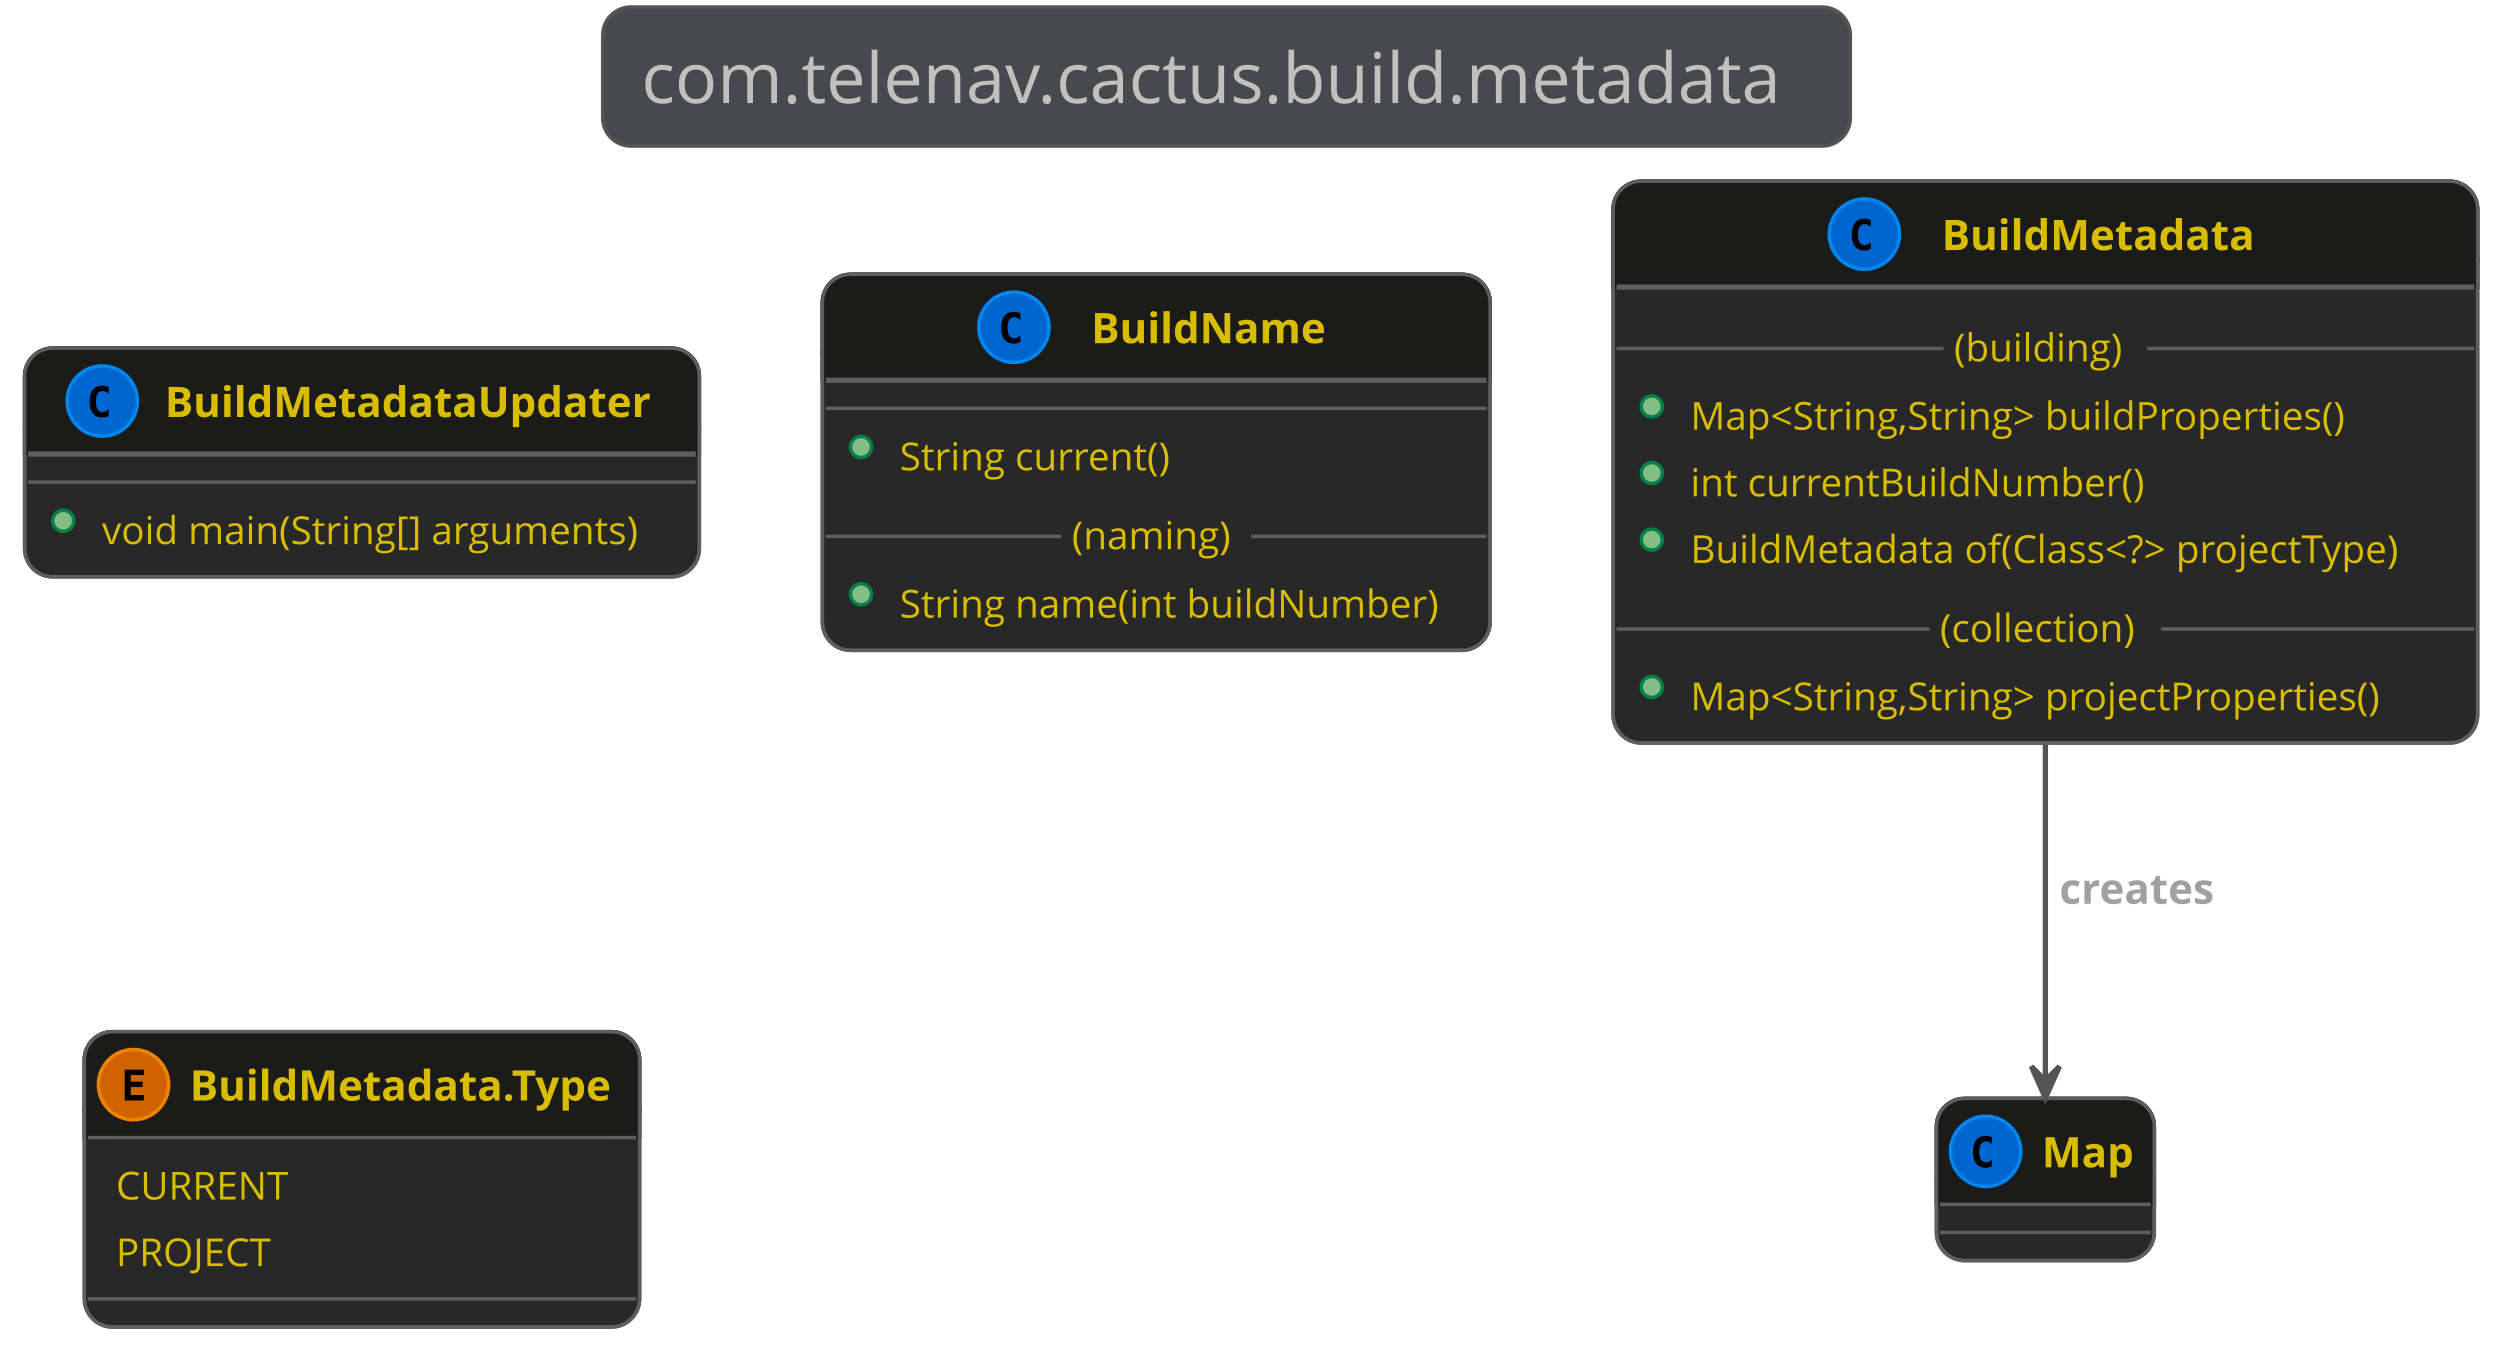
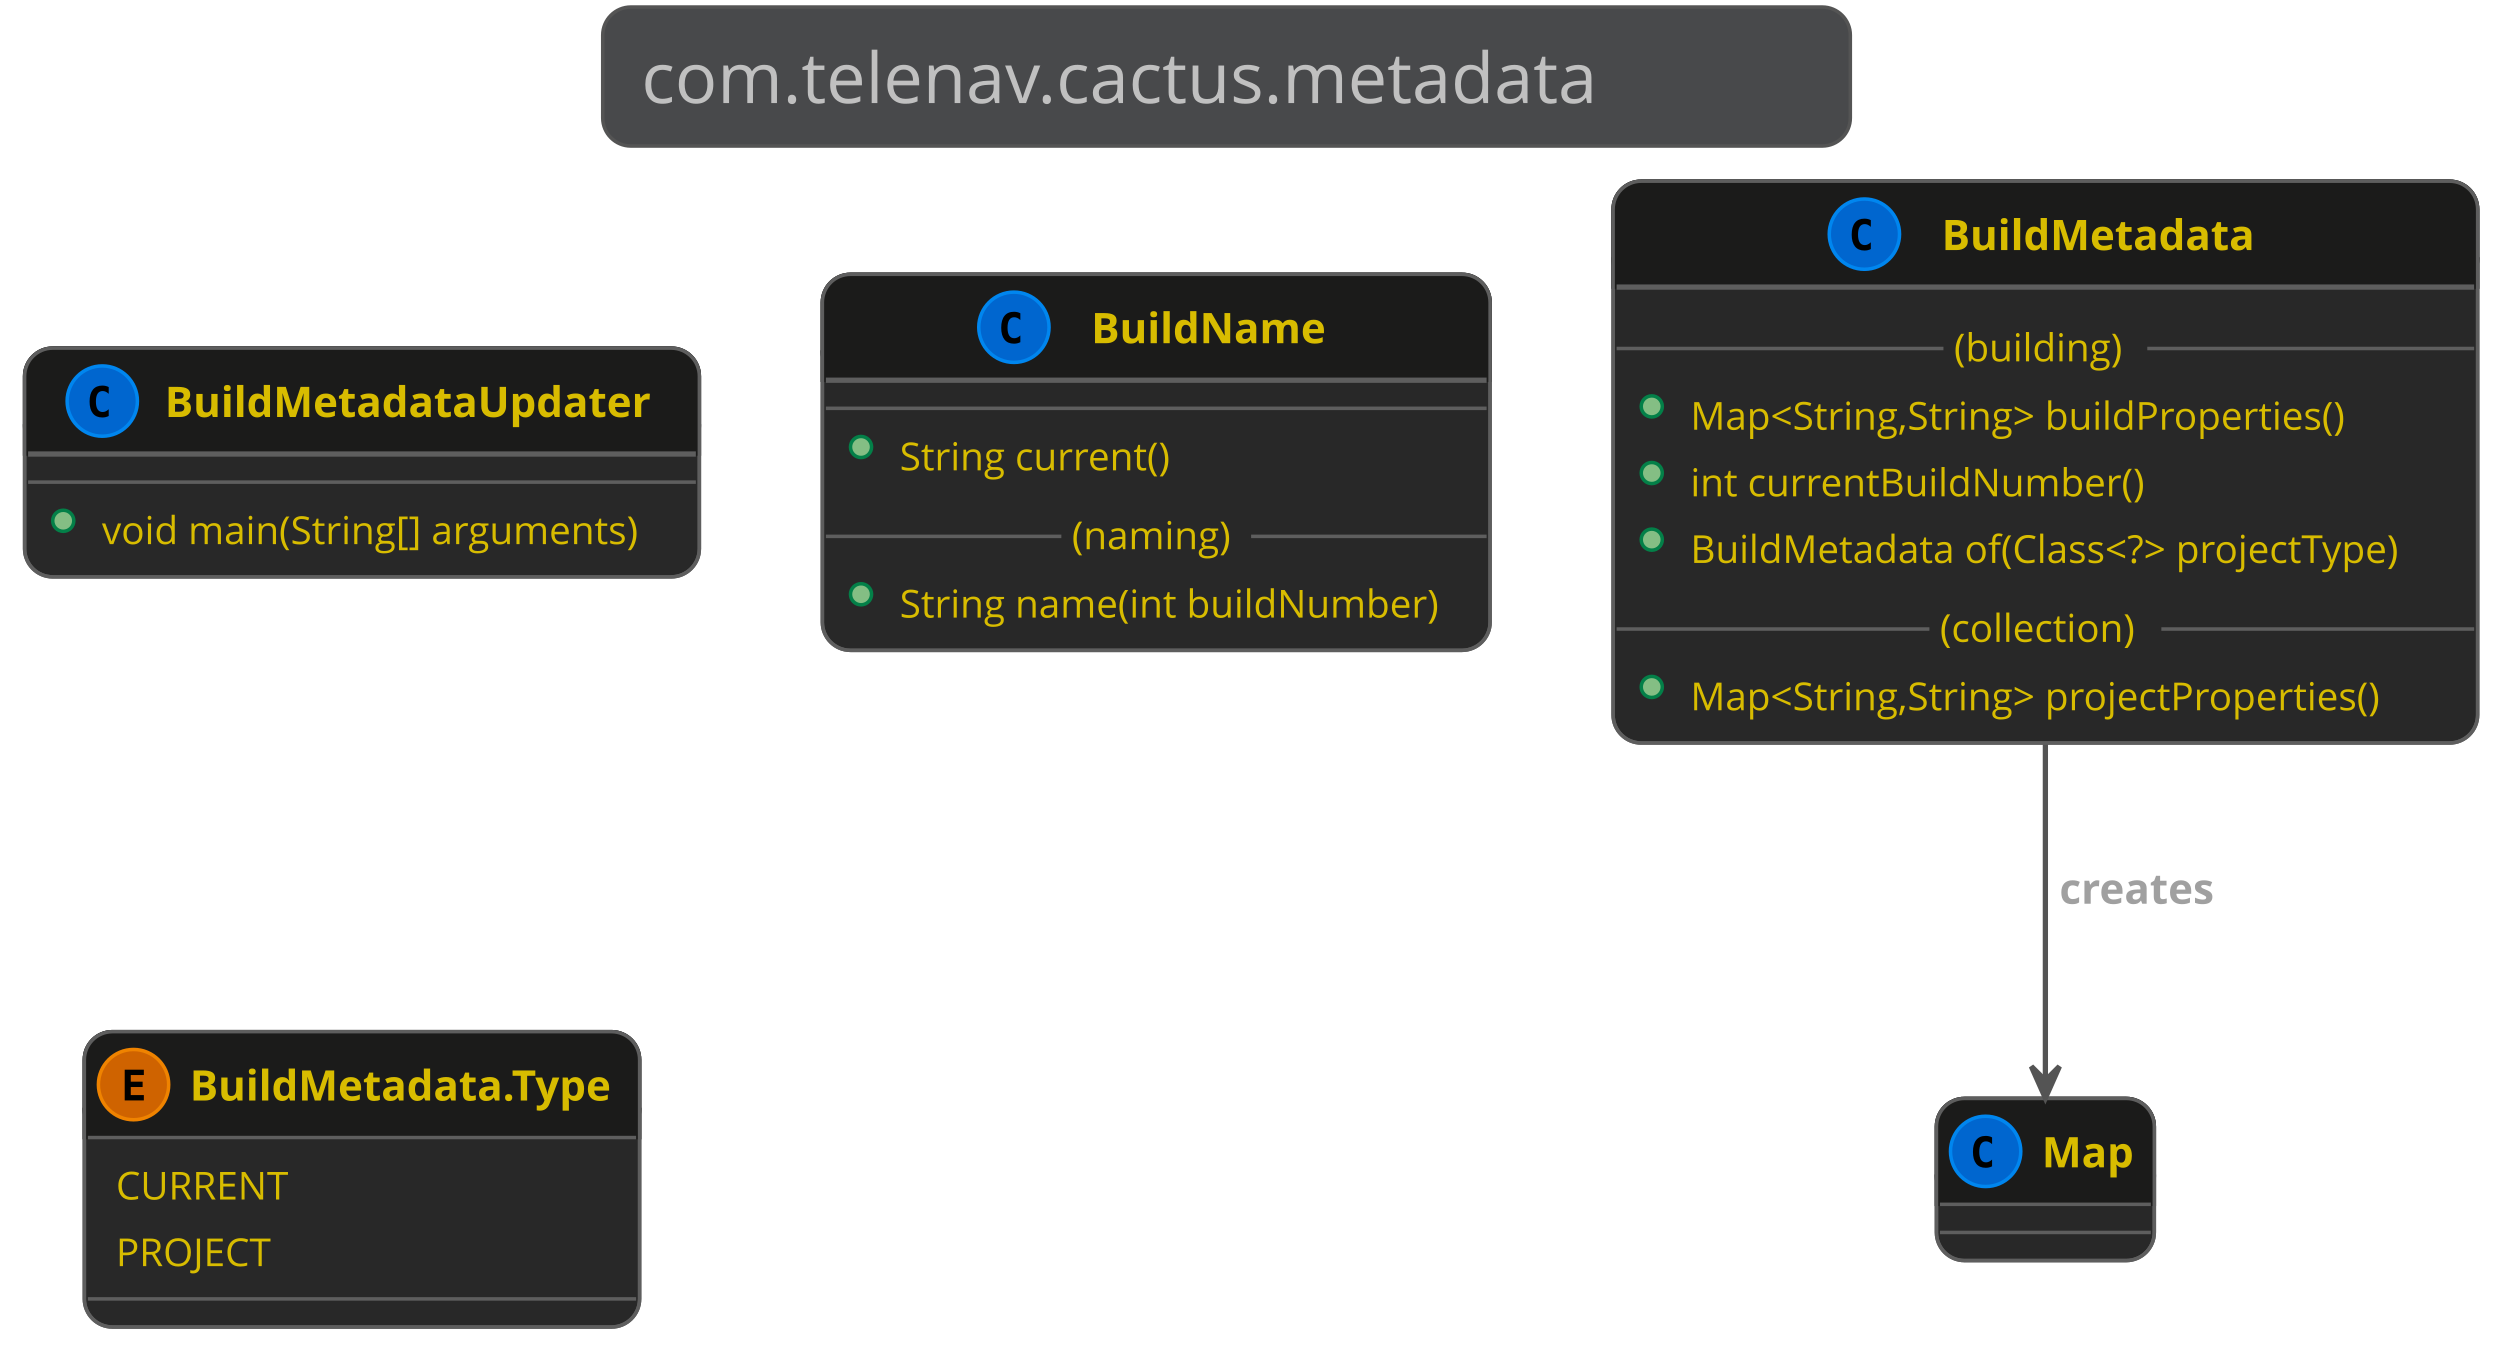
<svg xmlns="http://www.w3.org/2000/svg" contentScriptType="application/ecmascript" contentStyleType="text/css" height="400px" preserveAspectRatio="none" style="width:741px;height:400px;background:#333333;" version="1.1" viewBox="0 0 741 400" width="741.667px" zoomAndPan="magnify">
  <defs />
  <g>
    <rect fill="#48494B" height="41.203" rx="8.333" ry="8.333" style="stroke:#545454;stroke-width:1.042;" width="369.792" x="178.646" y="2.083" />
-     <text fill="#C0C0C0" font-family="Open Sans,Avenir,Nunito,Arial,Helvetica,SansSerif" font-size="20.833" lengthAdjust="spacing" textLength="346.875" x="190.104" y="30.558">com.telenav.cactus.build.metadata</text>
+     <text fill="#C0C0C0" font-family="Open Sans,Avenir,Nunito,Arial,Helvetica,SansSerif" font-size="20.833" lengthAdjust="spacing" textLength="346.875" x="190.104" y="30.558">com.telenav.cactus.metadata</text>
    <rect codeLine="7" fill="#282828" height="166.524" id="BuildMetadata" rx="8.333" ry="8.333" style="stroke:#5E5E5E;stroke-width:1.042;" width="256.25" x="478.125" y="53.703" />
    <rect fill="#1B1B1A" height="31.388" rx="8.333" ry="8.333" style="stroke:#1B1B1A;stroke-width:1.042;" width="256.25" x="478.125" y="53.703" />
    <rect fill="#1B1B1A" height="8.333" style="stroke:#1B1B1A;stroke-width:1.042;" width="256.25" x="478.125" y="76.758" />
    <rect codeLine="7" fill="none" height="166.524" id="BuildMetadata" rx="8.333" ry="8.333" style="stroke:#5E5E5E;stroke-width:1.042;" width="256.25" x="478.125" y="53.703" />
    <ellipse cx="552.604" cy="69.397" fill="#0066CF" rx="10.417" ry="10.417" style="stroke:#0086EF;stroke-width:1.042;" />
    <path d="M554.515,73.822 Q554.087,74.042 553.617,74.152 Q553.147,74.261 552.629,74.261 Q550.785,74.261 549.815,73.047 Q548.844,71.832 548.844,69.537 Q548.844,67.236 549.815,66.022 Q550.785,64.807 552.629,64.807 Q553.147,64.807 553.624,64.917 Q554.1,65.027 554.515,65.247 L554.515,67.249 Q554.051,66.821 553.614,66.623 Q553.178,66.425 552.714,66.425 Q551.725,66.425 551.222,67.209 Q550.718,67.993 550.718,69.537 Q550.718,71.075 551.222,71.86 Q551.725,72.644 552.714,72.644 Q553.178,72.644 553.614,72.446 Q554.051,72.247 554.515,71.82 Z " fill="#000000" />
    <text fill="#D8BC00" font-family="Open Sans,Avenir,Nunito,Arial,Helvetica,SansSerif" font-size="12.5" font-weight="bold" lengthAdjust="spacing" textLength="92.708" x="575.521" y="74.121">BuildMetadata</text>
    <line style="stroke:#5E5E5E;stroke-width:1.562;" x1="479.167" x2="733.333" y1="85.091" y2="85.091" />
    <ellipse cx="489.583" cy="120.461" fill="#84BE84" rx="3.125" ry="3.125" style="stroke:#038048;stroke-width:1.042;" />
    <text fill="#D8BC00" font-family="Open Sans,Avenir,Nunito,Arial,Helvetica,SansSerif" font-size="11.458" lengthAdjust="spacing" textLength="208.333" x="501.042" y="127.372">Map&lt;String,String&gt; buildProperties()</text>
    <ellipse cx="489.583" cy="140.206" fill="#84BE84" rx="3.125" ry="3.125" style="stroke:#038048;stroke-width:1.042;" />
    <text fill="#D8BC00" font-family="Open Sans,Avenir,Nunito,Arial,Helvetica,SansSerif" font-size="11.458" lengthAdjust="spacing" textLength="139.583" x="501.042" y="147.117">int currentBuildNumber()</text>
    <ellipse cx="489.583" cy="159.951" fill="#84BE84" rx="3.125" ry="3.125" style="stroke:#038048;stroke-width:1.042;" />
    <text fill="#D8BC00" font-family="Open Sans,Avenir,Nunito,Arial,Helvetica,SansSerif" font-size="11.458" lengthAdjust="spacing" textLength="223.958" x="501.042" y="166.862">BuildMetadata of(Class&lt;?&gt; projectType)</text>
    <line style="stroke:#5E5E5E;stroke-width:1.042;" x1="479.167" x2="576.042" y1="103.297" y2="103.297" />
    <text fill="#D8BC00" font-family="Open Sans,Avenir,Nunito,Arial,Helvetica,SansSerif" font-size="11.458" lengthAdjust="spacing" textLength="54.167" x="579.167" y="107.106">(building)</text>
    <line style="stroke:#5E5E5E;stroke-width:1.042;" x1="636.458" x2="733.333" y1="103.297" y2="103.297" />
    <ellipse cx="489.583" cy="203.607" fill="#84BE84" rx="3.125" ry="3.125" style="stroke:#038048;stroke-width:1.042;" />
    <text fill="#D8BC00" font-family="Open Sans,Avenir,Nunito,Arial,Helvetica,SansSerif" font-size="11.458" lengthAdjust="spacing" textLength="219.792" x="501.042" y="210.518">Map&lt;String,String&gt; projectProperties()</text>
    <line style="stroke:#5E5E5E;stroke-width:1.042;" x1="479.167" x2="571.875" y1="186.443" y2="186.443" />
    <text fill="#D8BC00" font-family="Open Sans,Avenir,Nunito,Arial,Helvetica,SansSerif" font-size="11.458" lengthAdjust="spacing" textLength="62.5" x="575" y="190.253">(collection)</text>
    <line style="stroke:#5E5E5E;stroke-width:1.042;" x1="640.625" x2="733.333" y1="186.443" y2="186.443" />
    <rect fill="#282828" height="48.055" id="Map" rx="8.333" ry="8.333" style="stroke:#5E5E5E;stroke-width:1.042;" width="64.583" x="573.958" y="325.578" />
    <rect fill="#1B1B1A" height="31.388" rx="8.333" ry="8.333" style="stroke:#1B1B1A;stroke-width:1.042;" width="64.583" x="573.958" y="325.578" />
    <rect fill="#1B1B1A" height="8.333" style="stroke:#1B1B1A;stroke-width:1.042;" width="64.583" x="573.958" y="348.633" />
    <rect fill="none" height="48.055" id="Map" rx="8.333" ry="8.333" style="stroke:#5E5E5E;stroke-width:1.042;" width="64.583" x="573.958" y="325.578" />
    <ellipse cx="588.542" cy="341.272" fill="#0066CF" rx="10.417" ry="10.417" style="stroke:#0086EF;stroke-width:1.042;" />
    <path d="M590.452,345.697 Q590.025,345.917 589.555,346.027 Q589.085,346.137 588.566,346.137 Q586.723,346.137 585.752,344.922 Q584.782,343.707 584.782,341.412 Q584.782,339.111 585.752,337.897 Q586.723,336.682 588.566,336.682 Q589.085,336.682 589.561,336.792 Q590.037,336.902 590.452,337.122 L590.452,339.123 Q589.988,338.696 589.552,338.498 Q589.115,338.3 588.652,338.3 Q587.663,338.3 587.159,339.084 Q586.656,339.868 586.656,341.412 Q586.656,342.95 587.159,343.735 Q587.663,344.519 588.652,344.519 Q589.115,344.519 589.552,344.321 Q589.988,344.122 590.452,343.695 Z " fill="#000000" />
    <text fill="#D8BC00" font-family="Open Sans,Avenir,Nunito,Arial,Helvetica,SansSerif" font-size="12.5" font-weight="bold" lengthAdjust="spacing" textLength="27.083" x="605.208" y="345.996">Map</text>
    <line style="stroke:#5E5E5E;stroke-width:1.042;" x1="575" x2="637.5" y1="356.966" y2="356.966" />
    <line style="stroke:#5E5E5E;stroke-width:1.042;" x1="575" x2="637.5" y1="365.3" y2="365.3" />
    <rect codeLine="17" fill="#282828" height="67.8" id="BuildMetadataUpdater" rx="8.333" ry="8.333" style="stroke:#5E5E5E;stroke-width:1.042;" width="200" x="7.292" y="103.182" />
    <rect fill="#1B1B1A" height="31.388" rx="8.333" ry="8.333" style="stroke:#1B1B1A;stroke-width:1.042;" width="200" x="7.292" y="103.182" />
    <rect fill="#1B1B1A" height="8.333" style="stroke:#1B1B1A;stroke-width:1.042;" width="200" x="7.292" y="126.237" />
    <rect codeLine="17" fill="none" height="67.8" id="BuildMetadataUpdater" rx="8.333" ry="8.333" style="stroke:#5E5E5E;stroke-width:1.042;" width="200" x="7.292" y="103.182" />
    <ellipse cx="30.312" cy="118.876" fill="#0066CF" rx="10.417" ry="10.417" style="stroke:#0086EF;stroke-width:1.042;" />
    <path d="M32.223,123.301 Q31.796,123.521 31.326,123.631 Q30.856,123.741 30.337,123.741 Q28.494,123.741 27.523,122.526 Q26.553,121.311 26.553,119.016 Q26.553,116.716 27.523,115.501 Q28.494,114.286 30.337,114.286 Q30.856,114.286 31.332,114.396 Q31.808,114.506 32.223,114.726 L32.223,116.728 Q31.759,116.3 31.323,116.102 Q30.886,115.904 30.422,115.904 Q29.434,115.904 28.93,116.688 Q28.427,117.472 28.427,119.016 Q28.427,120.555 28.93,121.339 Q29.434,122.123 30.422,122.123 Q30.886,122.123 31.323,121.925 Q31.759,121.727 32.223,121.299 Z " fill="#000000" />
    <text fill="#D8BC00" font-family="Open Sans,Avenir,Nunito,Arial,Helvetica,SansSerif" font-size="12.5" font-weight="bold" lengthAdjust="spacing" textLength="143.75" x="48.854" y="123.6">BuildMetadataUpdater</text>
    <line style="stroke:#5E5E5E;stroke-width:1.562;" x1="8.333" x2="206.25" y1="134.57" y2="134.57" />
    <line style="stroke:#5E5E5E;stroke-width:1.042;" x1="8.333" x2="206.25" y1="142.904" y2="142.904" />
    <ellipse cx="18.75" cy="154.362" fill="#84BE84" rx="3.125" ry="3.125" style="stroke:#038048;stroke-width:1.042;" />
    <text fill="#D8BC00" font-family="Open Sans,Avenir,Nunito,Arial,Helvetica,SansSerif" font-size="11.458" lengthAdjust="spacing" textLength="167.708" x="30.208" y="161.273">void main(String[] arguments)</text>
    <rect codeLine="23" fill="#282828" height="111.456" id="BuildName" rx="8.333" ry="8.333" style="stroke:#5E5E5E;stroke-width:1.042;" width="197.917" x="243.75" y="81.307" />
    <rect fill="#1B1B1A" height="31.388" rx="8.333" ry="8.333" style="stroke:#1B1B1A;stroke-width:1.042;" width="197.917" x="243.75" y="81.307" />
    <rect fill="#1B1B1A" height="8.333" style="stroke:#1B1B1A;stroke-width:1.042;" width="197.917" x="243.75" y="104.362" />
    <rect codeLine="23" fill="none" height="111.456" id="BuildName" rx="8.333" ry="8.333" style="stroke:#5E5E5E;stroke-width:1.042;" width="197.917" x="243.75" y="81.307" />
    <ellipse cx="300.521" cy="97.001" fill="#0066CF" rx="10.417" ry="10.417" style="stroke:#0086EF;stroke-width:1.042;" />
    <path d="M302.431,101.426 Q302.004,101.646 301.534,101.756 Q301.064,101.866 300.545,101.866 Q298.702,101.866 297.731,100.651 Q296.761,99.436 296.761,97.141 Q296.761,94.841 297.731,93.626 Q298.702,92.411 300.545,92.411 Q301.064,92.411 301.54,92.521 Q302.016,92.631 302.431,92.851 L302.431,94.853 Q301.967,94.425 301.531,94.227 Q301.095,94.029 300.631,94.029 Q299.642,94.029 299.138,94.813 Q298.635,95.597 298.635,97.141 Q298.635,98.68 299.138,99.464 Q299.642,100.248 300.631,100.248 Q301.095,100.248 301.531,100.05 Q301.967,99.852 302.431,99.424 Z " fill="#000000" />
    <text fill="#D8BC00" font-family="Open Sans,Avenir,Nunito,Arial,Helvetica,SansSerif" font-size="12.5" font-weight="bold" lengthAdjust="spacing" textLength="69.792" x="323.438" y="101.725">BuildName</text>
    <line style="stroke:#5E5E5E;stroke-width:1.562;" x1="244.792" x2="440.625" y1="112.695" y2="112.695" />
    <line style="stroke:#5E5E5E;stroke-width:1.042;" x1="244.792" x2="440.625" y1="121.029" y2="121.029" />
    <ellipse cx="255.208" cy="132.487" fill="#84BE84" rx="3.125" ry="3.125" style="stroke:#038048;stroke-width:1.042;" />
    <text fill="#D8BC00" font-family="Open Sans,Avenir,Nunito,Arial,Helvetica,SansSerif" font-size="11.458" lengthAdjust="spacing" textLength="86.458" x="266.667" y="139.398">String current()</text>
    <ellipse cx="255.208" cy="176.143" fill="#84BE84" rx="3.125" ry="3.125" style="stroke:#038048;stroke-width:1.042;" />
    <text fill="#D8BC00" font-family="Open Sans,Avenir,Nunito,Arial,Helvetica,SansSerif" font-size="11.458" lengthAdjust="spacing" textLength="165.625" x="266.667" y="183.055">String name(int buildNumber)</text>
    <line style="stroke:#5E5E5E;stroke-width:1.042;" x1="244.792" x2="314.583" y1="158.979" y2="158.979" />
    <text fill="#D8BC00" font-family="Open Sans,Avenir,Nunito,Arial,Helvetica,SansSerif" font-size="11.458" lengthAdjust="spacing" textLength="50" x="317.708" y="162.789">(naming)</text>
    <line style="stroke:#5E5E5E;stroke-width:1.042;" x1="370.833" x2="440.625" y1="158.979" y2="158.979" />
    <rect codeLine="31" fill="#282828" height="87.545" id="BuildMetadata.Type" rx="8.333" ry="8.333" style="stroke:#5E5E5E;stroke-width:1.042;" width="164.583" x="25" y="305.786" />
    <rect fill="#1B1B1A" height="31.388" rx="8.333" ry="8.333" style="stroke:#1B1B1A;stroke-width:1.042;" width="164.583" x="25" y="305.786" />
    <rect fill="#1B1B1A" height="8.333" style="stroke:#1B1B1A;stroke-width:1.042;" width="164.583" x="25" y="328.841" />
    <rect codeLine="31" fill="none" height="87.545" id="BuildMetadata.Type" rx="8.333" ry="8.333" style="stroke:#5E5E5E;stroke-width:1.042;" width="164.583" x="25" y="305.786" />
    <ellipse cx="39.583" cy="321.48" fill="#CF6300" rx="10.417" ry="10.417" style="stroke:#EF8300;stroke-width:1.042;" />
    <path d="M42.639,326.168 L36.963,326.168 L36.963,317.055 L42.639,317.055 L42.639,318.642 L38.763,318.642 L38.763,320.608 L42.273,320.608 L42.273,322.194 L38.763,322.194 L38.763,324.581 L42.639,324.581 Z " fill="#000000" />
    <text fill="#D8BC00" font-family="Open Sans,Avenir,Nunito,Arial,Helvetica,SansSerif" font-size="12.5" font-weight="bold" lengthAdjust="spacing" textLength="127.083" x="56.25" y="326.204">BuildMetadata.Type</text>
    <line style="stroke:#5E5E5E;stroke-width:1.042;" x1="26.042" x2="188.542" y1="337.175" y2="337.175" />
    <text fill="#D8BC00" font-family="Open Sans,Avenir,Nunito,Arial,Helvetica,SansSerif" font-size="11.458" lengthAdjust="spacing" textLength="53.125" x="34.375" y="355.544">CURRENT</text>
    <text fill="#D8BC00" font-family="Open Sans,Avenir,Nunito,Arial,Helvetica,SansSerif" font-size="11.458" lengthAdjust="spacing" textLength="47.917" x="34.375" y="375.289">PROJECT</text>
    <line style="stroke:#5E5E5E;stroke-width:1.042;" x1="26.042" x2="188.542" y1="384.998" y2="384.998" />
    <path codeLine="6" d="M606.25,220.64 C606.25,255.89 606.25,294.713 606.25,320.224 " fill="none" id="BuildMetadata-to-Map" style="stroke:#545454;stroke-width:1.562;" />
    <polygon fill="#545454" points="606.25,325.453,610.417,316.078,606.25,320.245,602.083,316.078,606.25,325.453" style="stroke:#545454;stroke-width:1.562;" />
    <text fill="#A0A0A0" font-family="Open Sans,Avenir,Nunito,Arial,Helvetica,SansSerif" font-size="12.5" font-weight="bold" lengthAdjust="spacing" textLength="45.833" x="610.417" y="267.871">creates</text>
  </g>
</svg>
